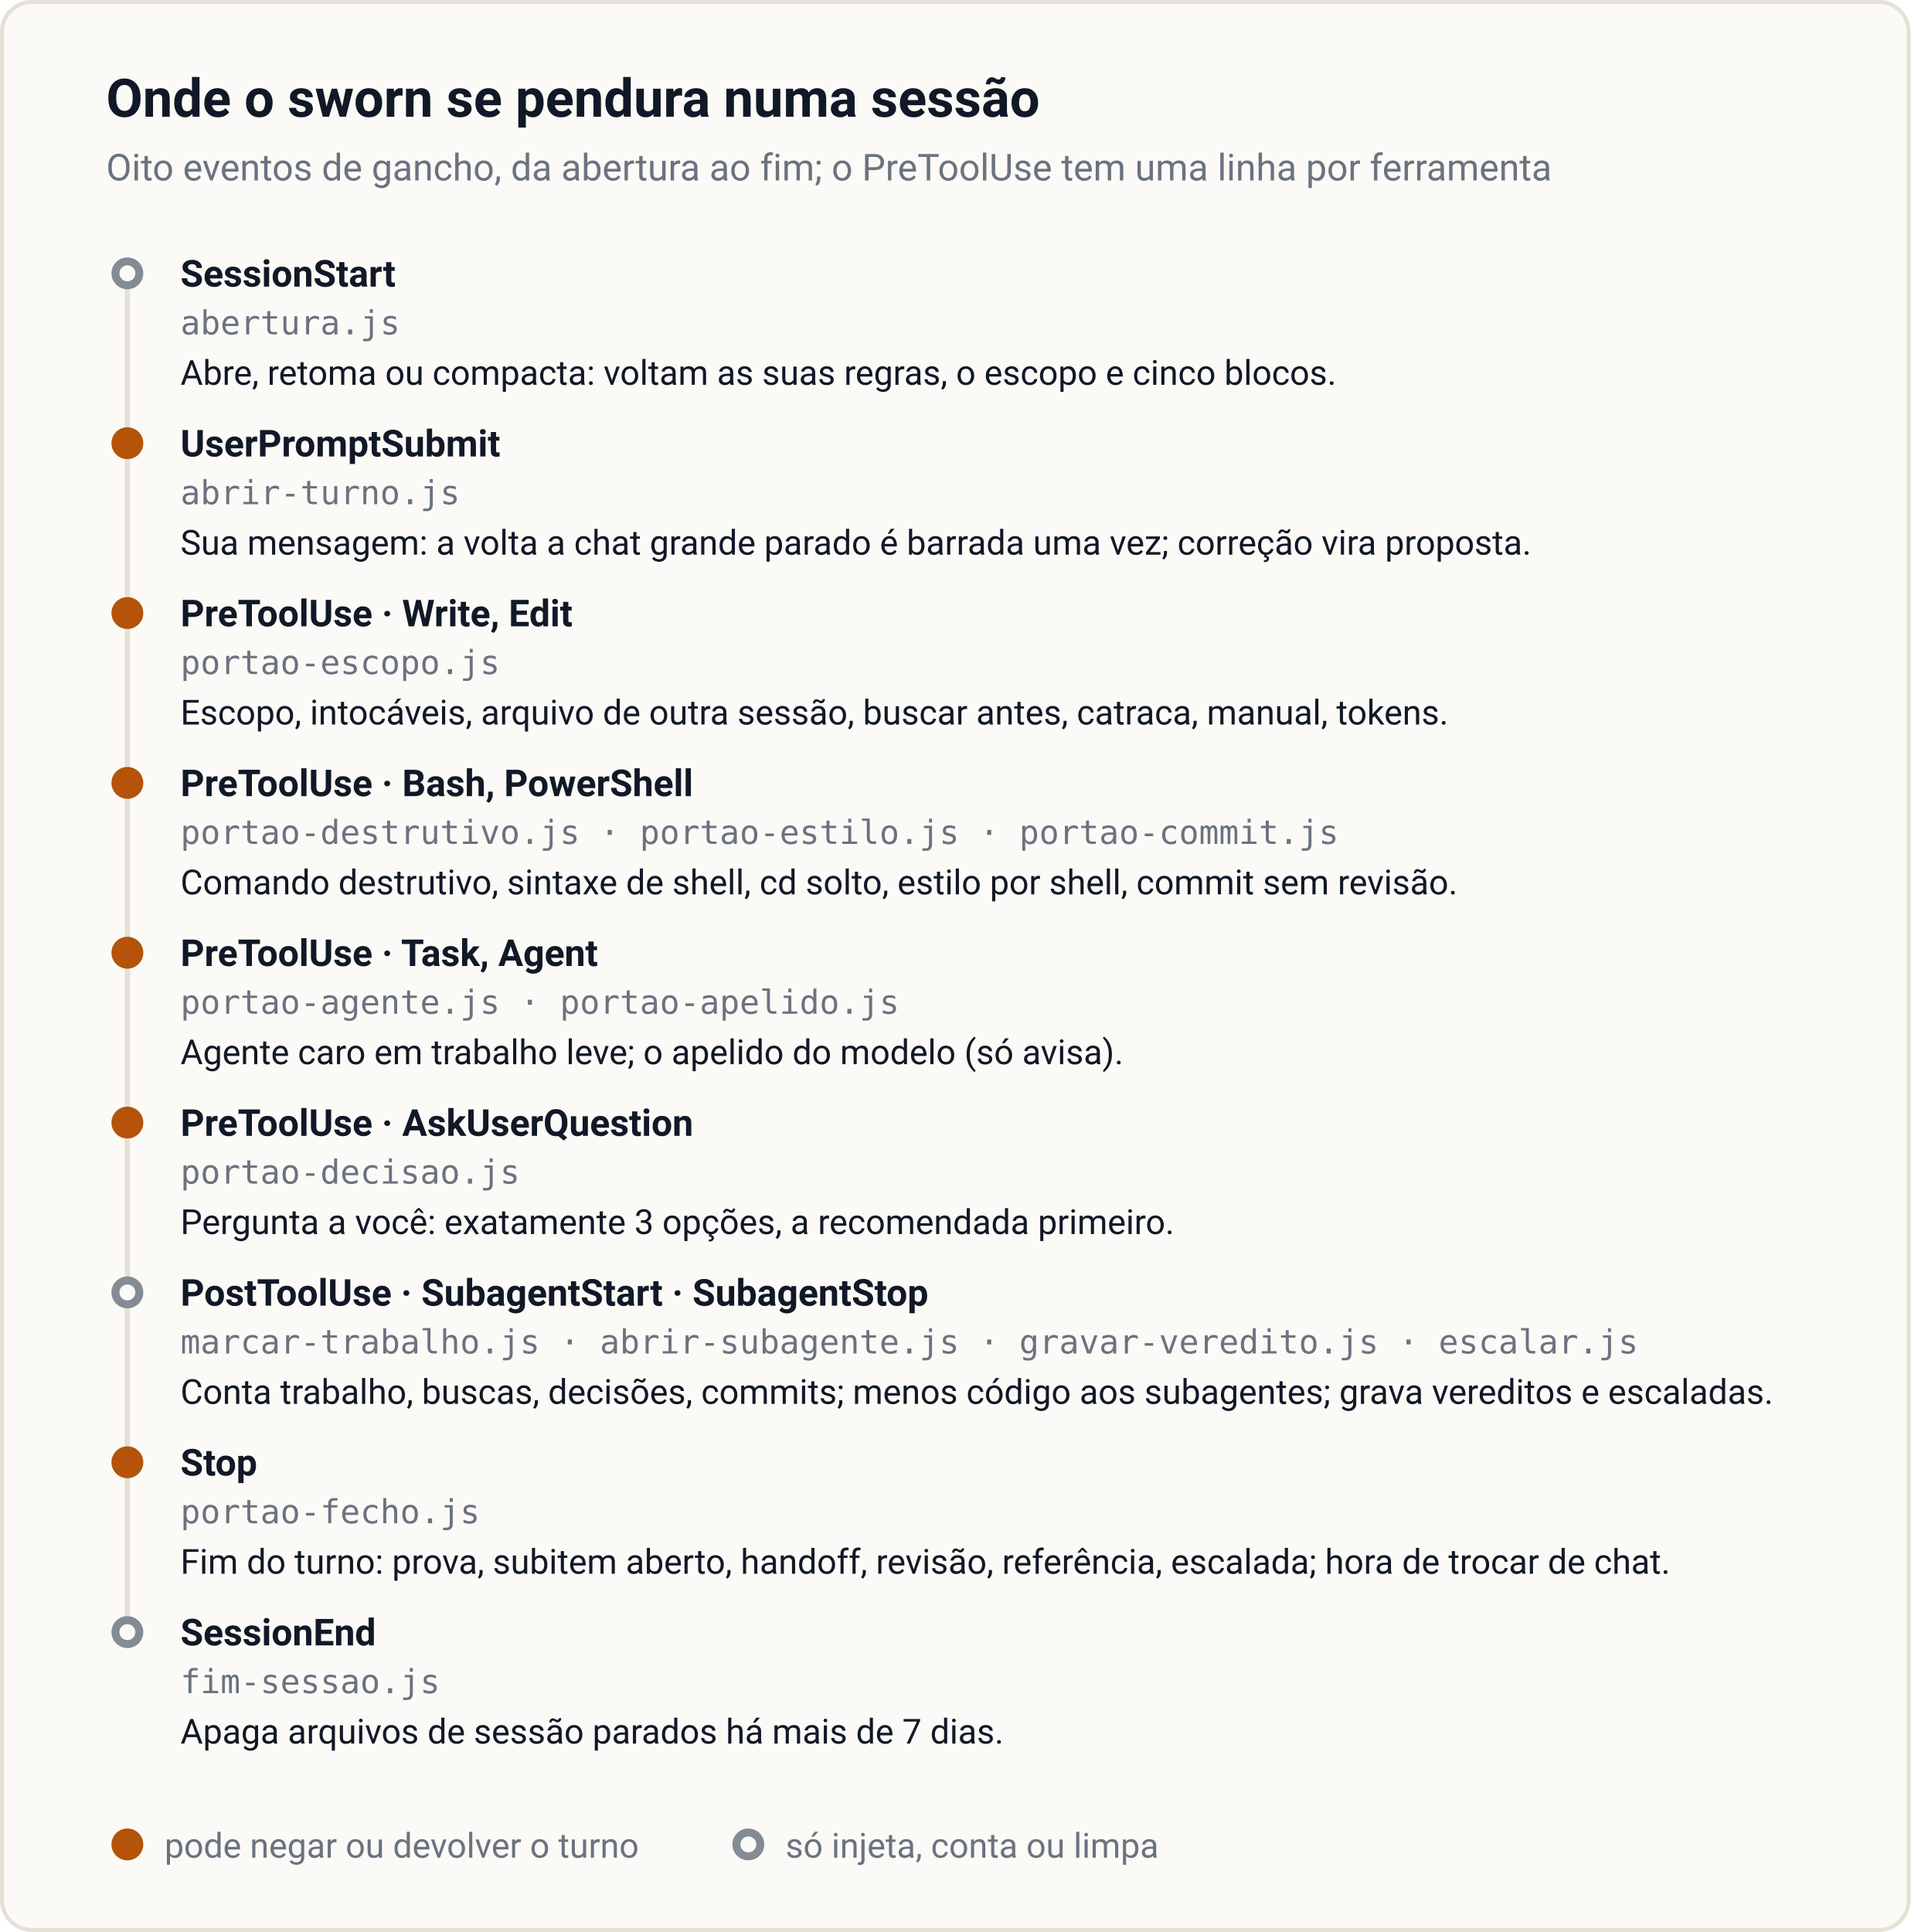
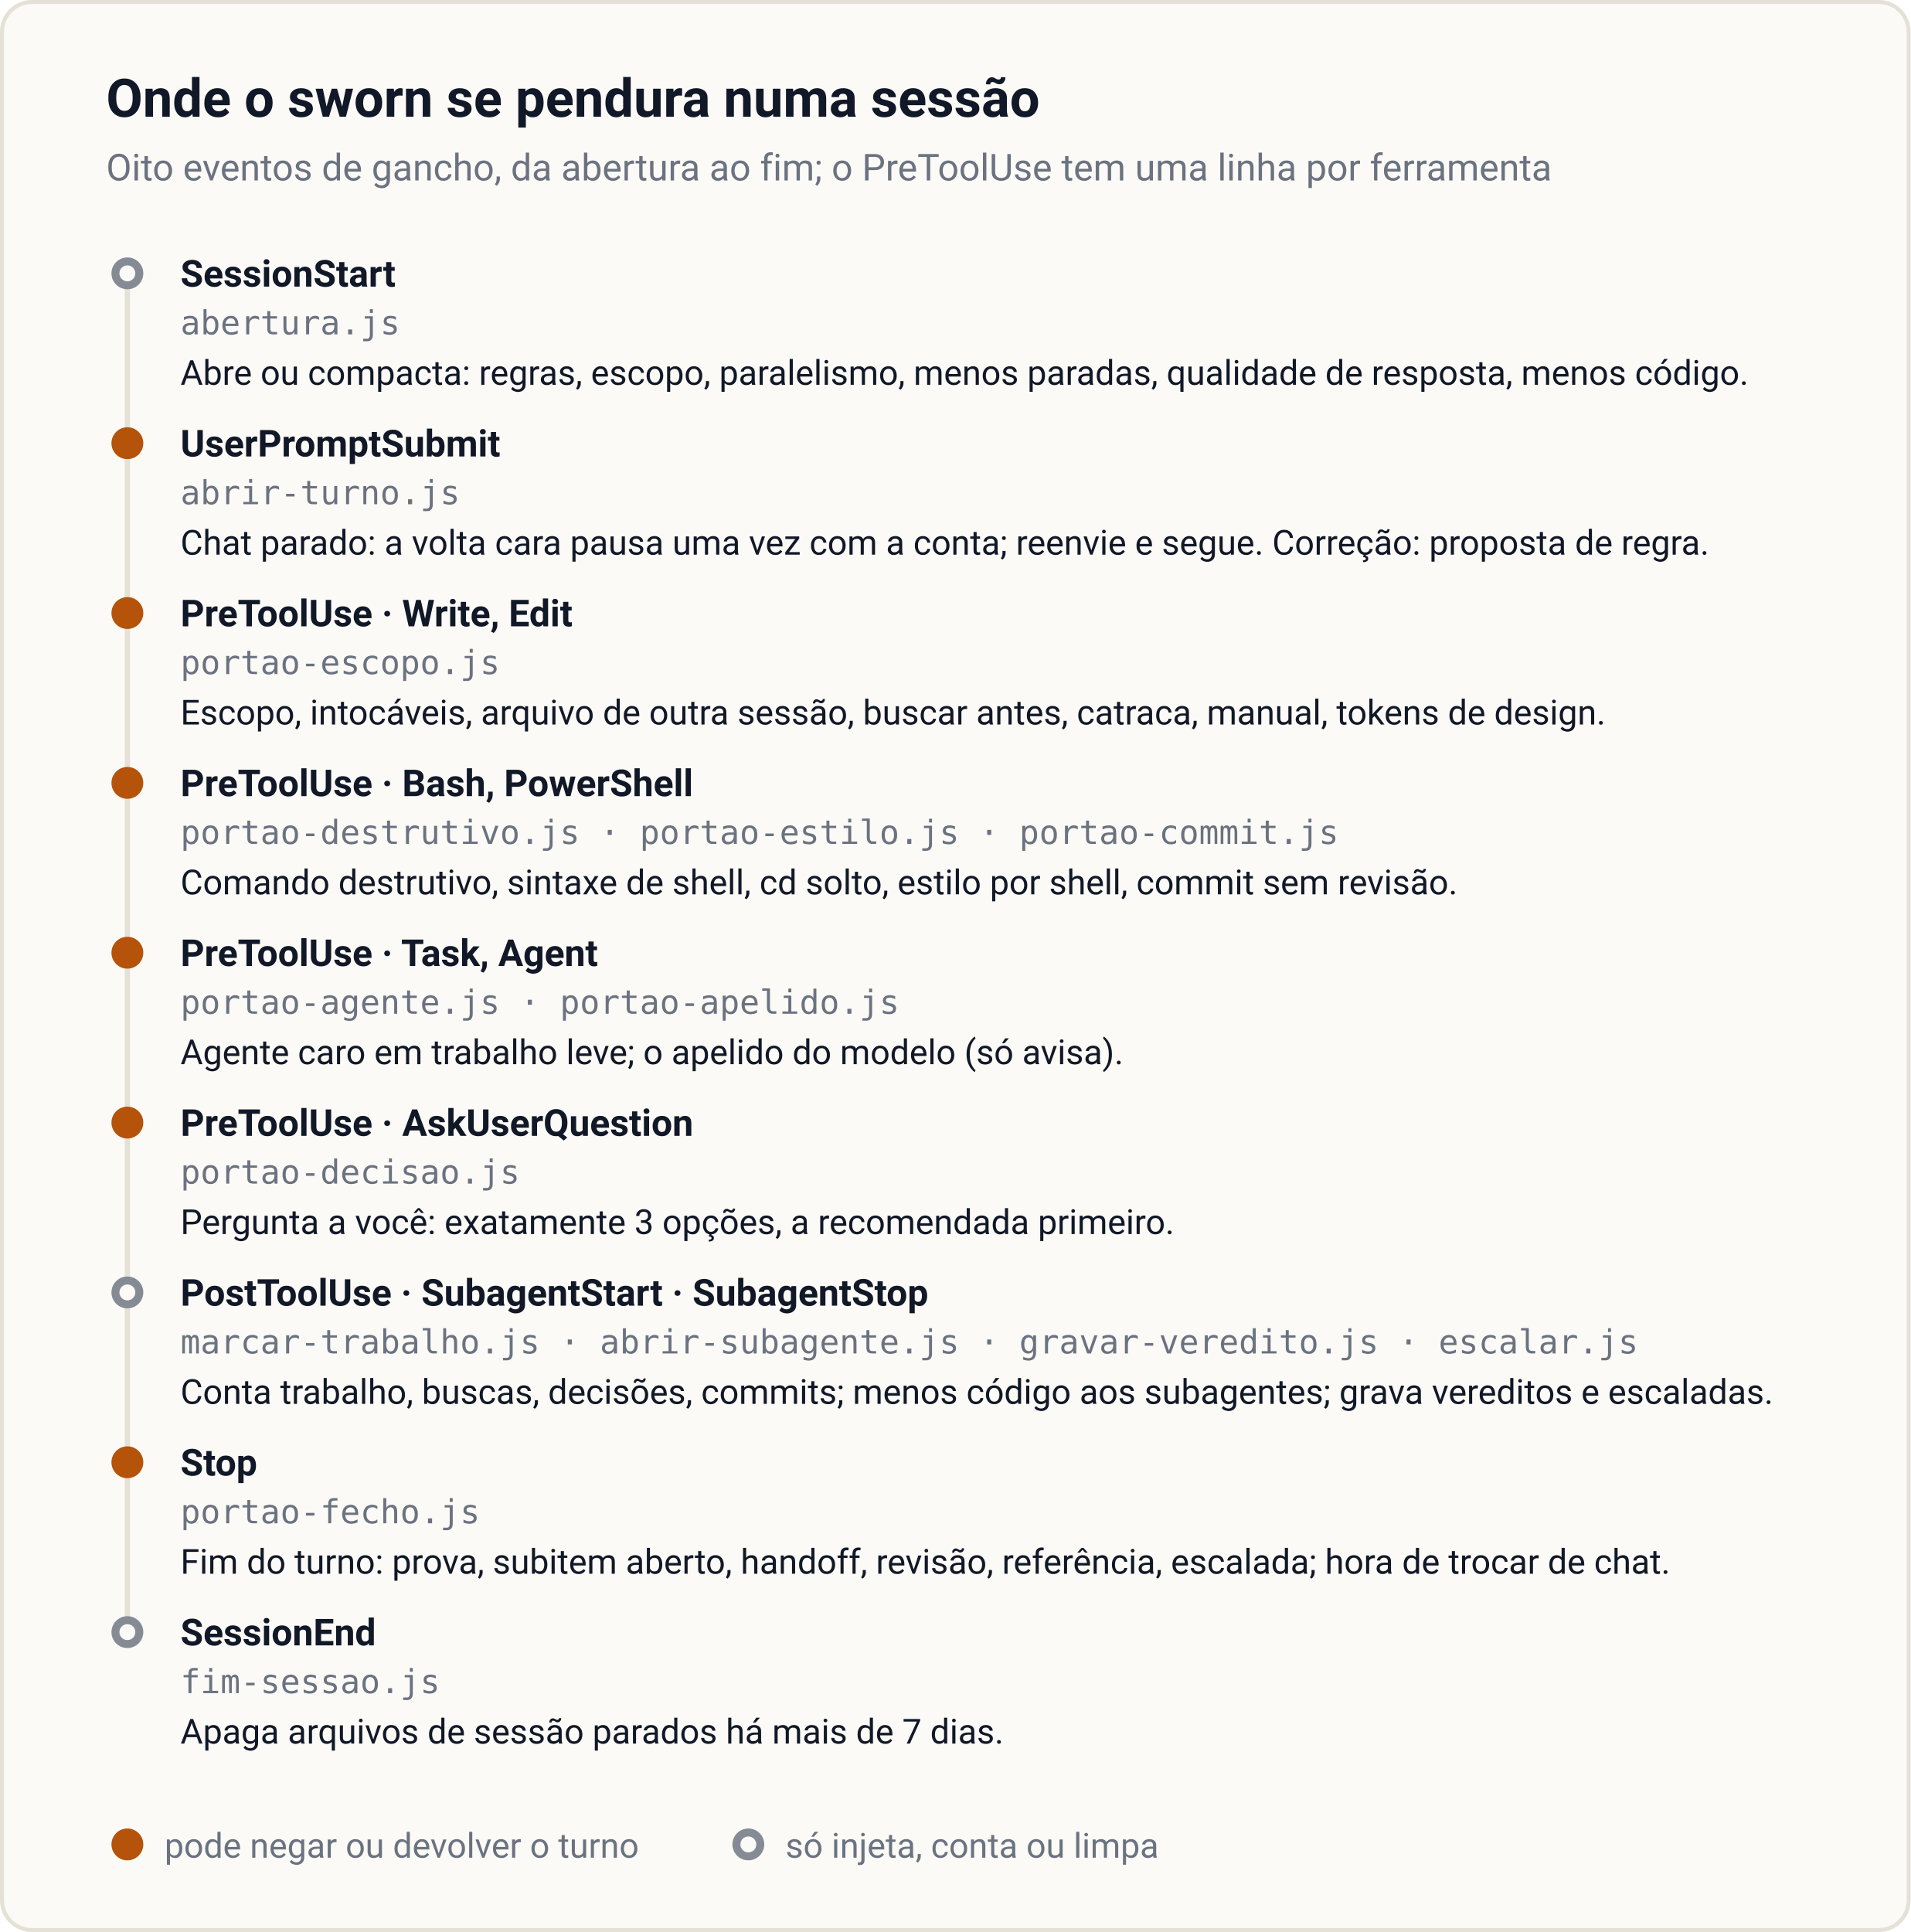
<svg xmlns="http://www.w3.org/2000/svg" width="720" height="728" viewBox="0 0 720 728" role="img" aria-labelledby="titulo desc">
  <style>
    .fundo { fill: #FBFAF6; }
    .borda { fill: none; stroke: #E5E1D6; }
    .linha { stroke: #E5E1D6; }
    .forte { fill: #111827; }
    .fraco { fill: #6B7280; }
    .sem { fill: #858B94; }
    .com { fill: #B45309; }
    @media (prefers-color-scheme: dark) {
      .fundo { fill: #0D1117; }
      .borda { stroke: #30363D; }
      .linha { stroke: #30363D; }
      .forte { fill: #E5E7EB; }
      .fraco { fill: #8B949E; }
      .sem { fill: #6B7280; }
      .com { fill: #F59E0B; }
    }
  </style>
  <rect class="fundo" width="720" height="728" rx="12" />
  <rect class="borda" x="0.75" y="0.75" width="718.5" height="726.5" rx="11.25" stroke-width="1.5" />
  <g font-family="'Segoe UI', system-ui, -apple-system, Roboto, 'Helvetica Neue', Arial, sans-serif">
    <text class="forte" x="40" y="44" font-size="20" font-weight="700">Onde o sworn se pendura numa sessão</text>
    <text class="fraco" x="40" y="68" font-size="14">Oito eventos de gancho, da abertura ao fim; o PreToolUse tem uma linha por ferramenta</text>
    <path class="linha" d="M48 103V615" stroke-width="2" />
    <circle class="sem" cx="48" cy="103" r="6" />
    <circle class="fundo" cx="48" cy="103" r="3" />
    <text class="forte" x="68" y="108" font-size="14" font-weight="600">SessionStart</text>
    <text class="fraco" x="68" y="126" font-size="12.5" font-family="ui-monospace, SFMono-Regular, Menlo, Consolas, monospace">abertura.js</text>
-     <text class="forte" x="68" y="145" font-size="13">Abre, retoma ou compacta: voltam as suas regras, o escopo e cinco blocos.</text>
+     <text class="forte" x="68" y="145" font-size="13">Abre ou compacta: regras, escopo, paralelismo, menos paradas, qualidade de resposta, menos código.</text>
    <circle class="com" cx="48" cy="167" r="6" />
    <text class="forte" x="68" y="172" font-size="14" font-weight="600">UserPromptSubmit</text>
    <text class="fraco" x="68" y="190" font-size="12.5" font-family="ui-monospace, SFMono-Regular, Menlo, Consolas, monospace">abrir-turno.js</text>
-     <text class="forte" x="68" y="209" font-size="13">Sua mensagem: a volta a chat grande parado é barrada uma vez; correção vira proposta.</text>
+     <text class="forte" x="68" y="209" font-size="13">Chat parado: a volta cara pausa uma vez com a conta; reenvie e segue. Correção: proposta de regra.</text>
    <circle class="com" cx="48" cy="231" r="6" />
    <text class="forte" x="68" y="236" font-size="14" font-weight="600">PreToolUse · Write, Edit</text>
    <text class="fraco" x="68" y="254" font-size="12.5" font-family="ui-monospace, SFMono-Regular, Menlo, Consolas, monospace">portao-escopo.js</text>
-     <text class="forte" x="68" y="273" font-size="13">Escopo, intocáveis, arquivo de outra sessão, buscar antes, catraca, manual, tokens.</text>
+     <text class="forte" x="68" y="273" font-size="13">Escopo, intocáveis, arquivo de outra sessão, buscar antes, catraca, manual, tokens de design.</text>
    <circle class="com" cx="48" cy="295" r="6" />
    <text class="forte" x="68" y="300" font-size="14" font-weight="600">PreToolUse · Bash, PowerShell</text>
    <text class="fraco" x="68" y="318" font-size="12.5" font-family="ui-monospace, SFMono-Regular, Menlo, Consolas, monospace">portao-destrutivo.js · portao-estilo.js · portao-commit.js</text>
    <text class="forte" x="68" y="337" font-size="13">Comando destrutivo, sintaxe de shell, cd solto, estilo por shell, commit sem revisão.</text>
    <circle class="com" cx="48" cy="359" r="6" />
    <text class="forte" x="68" y="364" font-size="14" font-weight="600">PreToolUse · Task, Agent</text>
    <text class="fraco" x="68" y="382" font-size="12.5" font-family="ui-monospace, SFMono-Regular, Menlo, Consolas, monospace">portao-agente.js · portao-apelido.js</text>
    <text class="forte" x="68" y="401" font-size="13">Agente caro em trabalho leve; o apelido do modelo (só avisa).</text>
    <circle class="com" cx="48" cy="423" r="6" />
    <text class="forte" x="68" y="428" font-size="14" font-weight="600">PreToolUse · AskUserQuestion</text>
    <text class="fraco" x="68" y="446" font-size="12.5" font-family="ui-monospace, SFMono-Regular, Menlo, Consolas, monospace">portao-decisao.js</text>
    <text class="forte" x="68" y="465" font-size="13">Pergunta a você: exatamente 3 opções, a recomendada primeiro.</text>
    <circle class="sem" cx="48" cy="487" r="6" />
    <circle class="fundo" cx="48" cy="487" r="3" />
    <text class="forte" x="68" y="492" font-size="14" font-weight="600">PostToolUse · SubagentStart · SubagentStop</text>
    <text class="fraco" x="68" y="510" font-size="12.5" font-family="ui-monospace, SFMono-Regular, Menlo, Consolas, monospace">marcar-trabalho.js · abrir-subagente.js · gravar-veredito.js · escalar.js</text>
    <text class="forte" x="68" y="529" font-size="13">Conta trabalho, buscas, decisões, commits; menos código aos subagentes; grava vereditos e escaladas.</text>
    <circle class="com" cx="48" cy="551" r="6" />
    <text class="forte" x="68" y="556" font-size="14" font-weight="600">Stop</text>
    <text class="fraco" x="68" y="574" font-size="12.5" font-family="ui-monospace, SFMono-Regular, Menlo, Consolas, monospace">portao-fecho.js</text>
    <text class="forte" x="68" y="593" font-size="13">Fim do turno: prova, subitem aberto, handoff, revisão, referência, escalada; hora de trocar de chat.</text>
    <circle class="sem" cx="48" cy="615" r="6" />
    <circle class="fundo" cx="48" cy="615" r="3" />
    <text class="forte" x="68" y="620" font-size="14" font-weight="600">SessionEnd</text>
    <text class="fraco" x="68" y="638" font-size="12.5" font-family="ui-monospace, SFMono-Regular, Menlo, Consolas, monospace">fim-sessao.js</text>
    <text class="forte" x="68" y="657" font-size="13">Apaga arquivos de sessão parados há mais de 7 dias.</text>
    <circle class="com" cx="48" cy="695" r="6" />
    <text class="fraco" x="62" y="700" font-size="13">pode negar ou devolver o turno</text>
    <circle class="sem" cx="282" cy="695" r="6" />
    <circle class="fundo" cx="282" cy="695" r="3" />
    <text class="fraco" x="296" y="700" font-size="13">só injeta, conta ou limpa</text>
  </g>
</svg>
